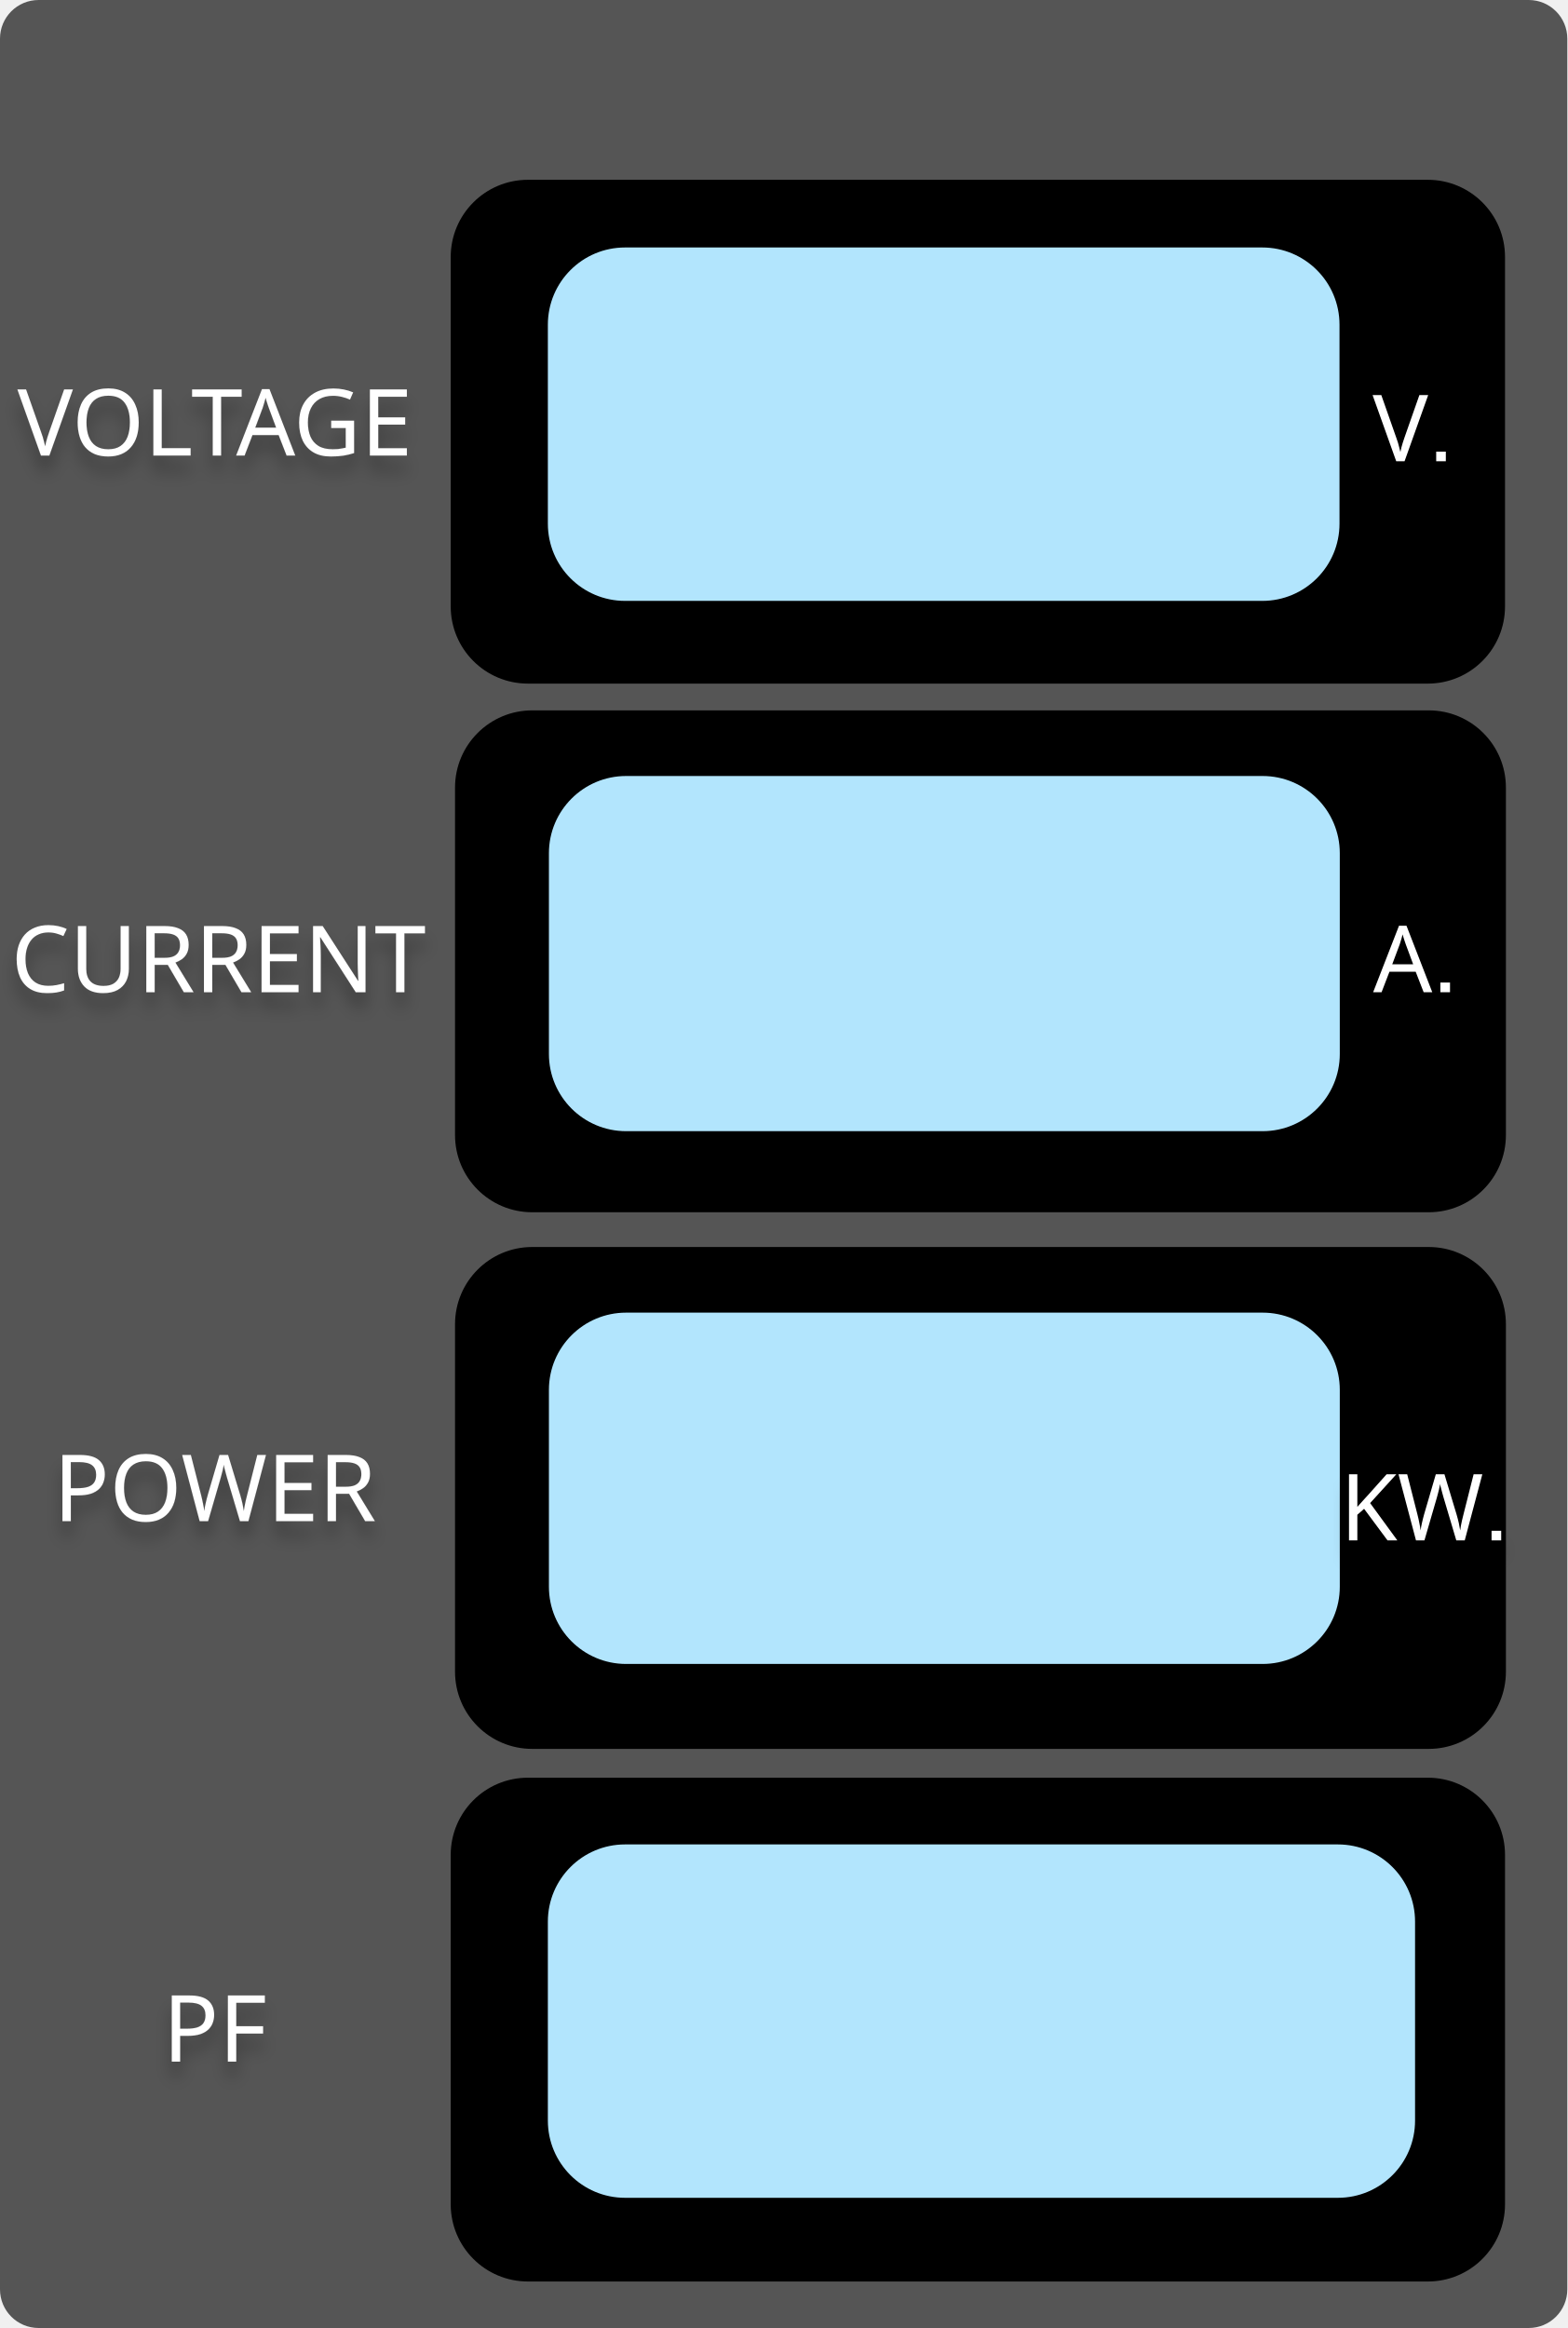
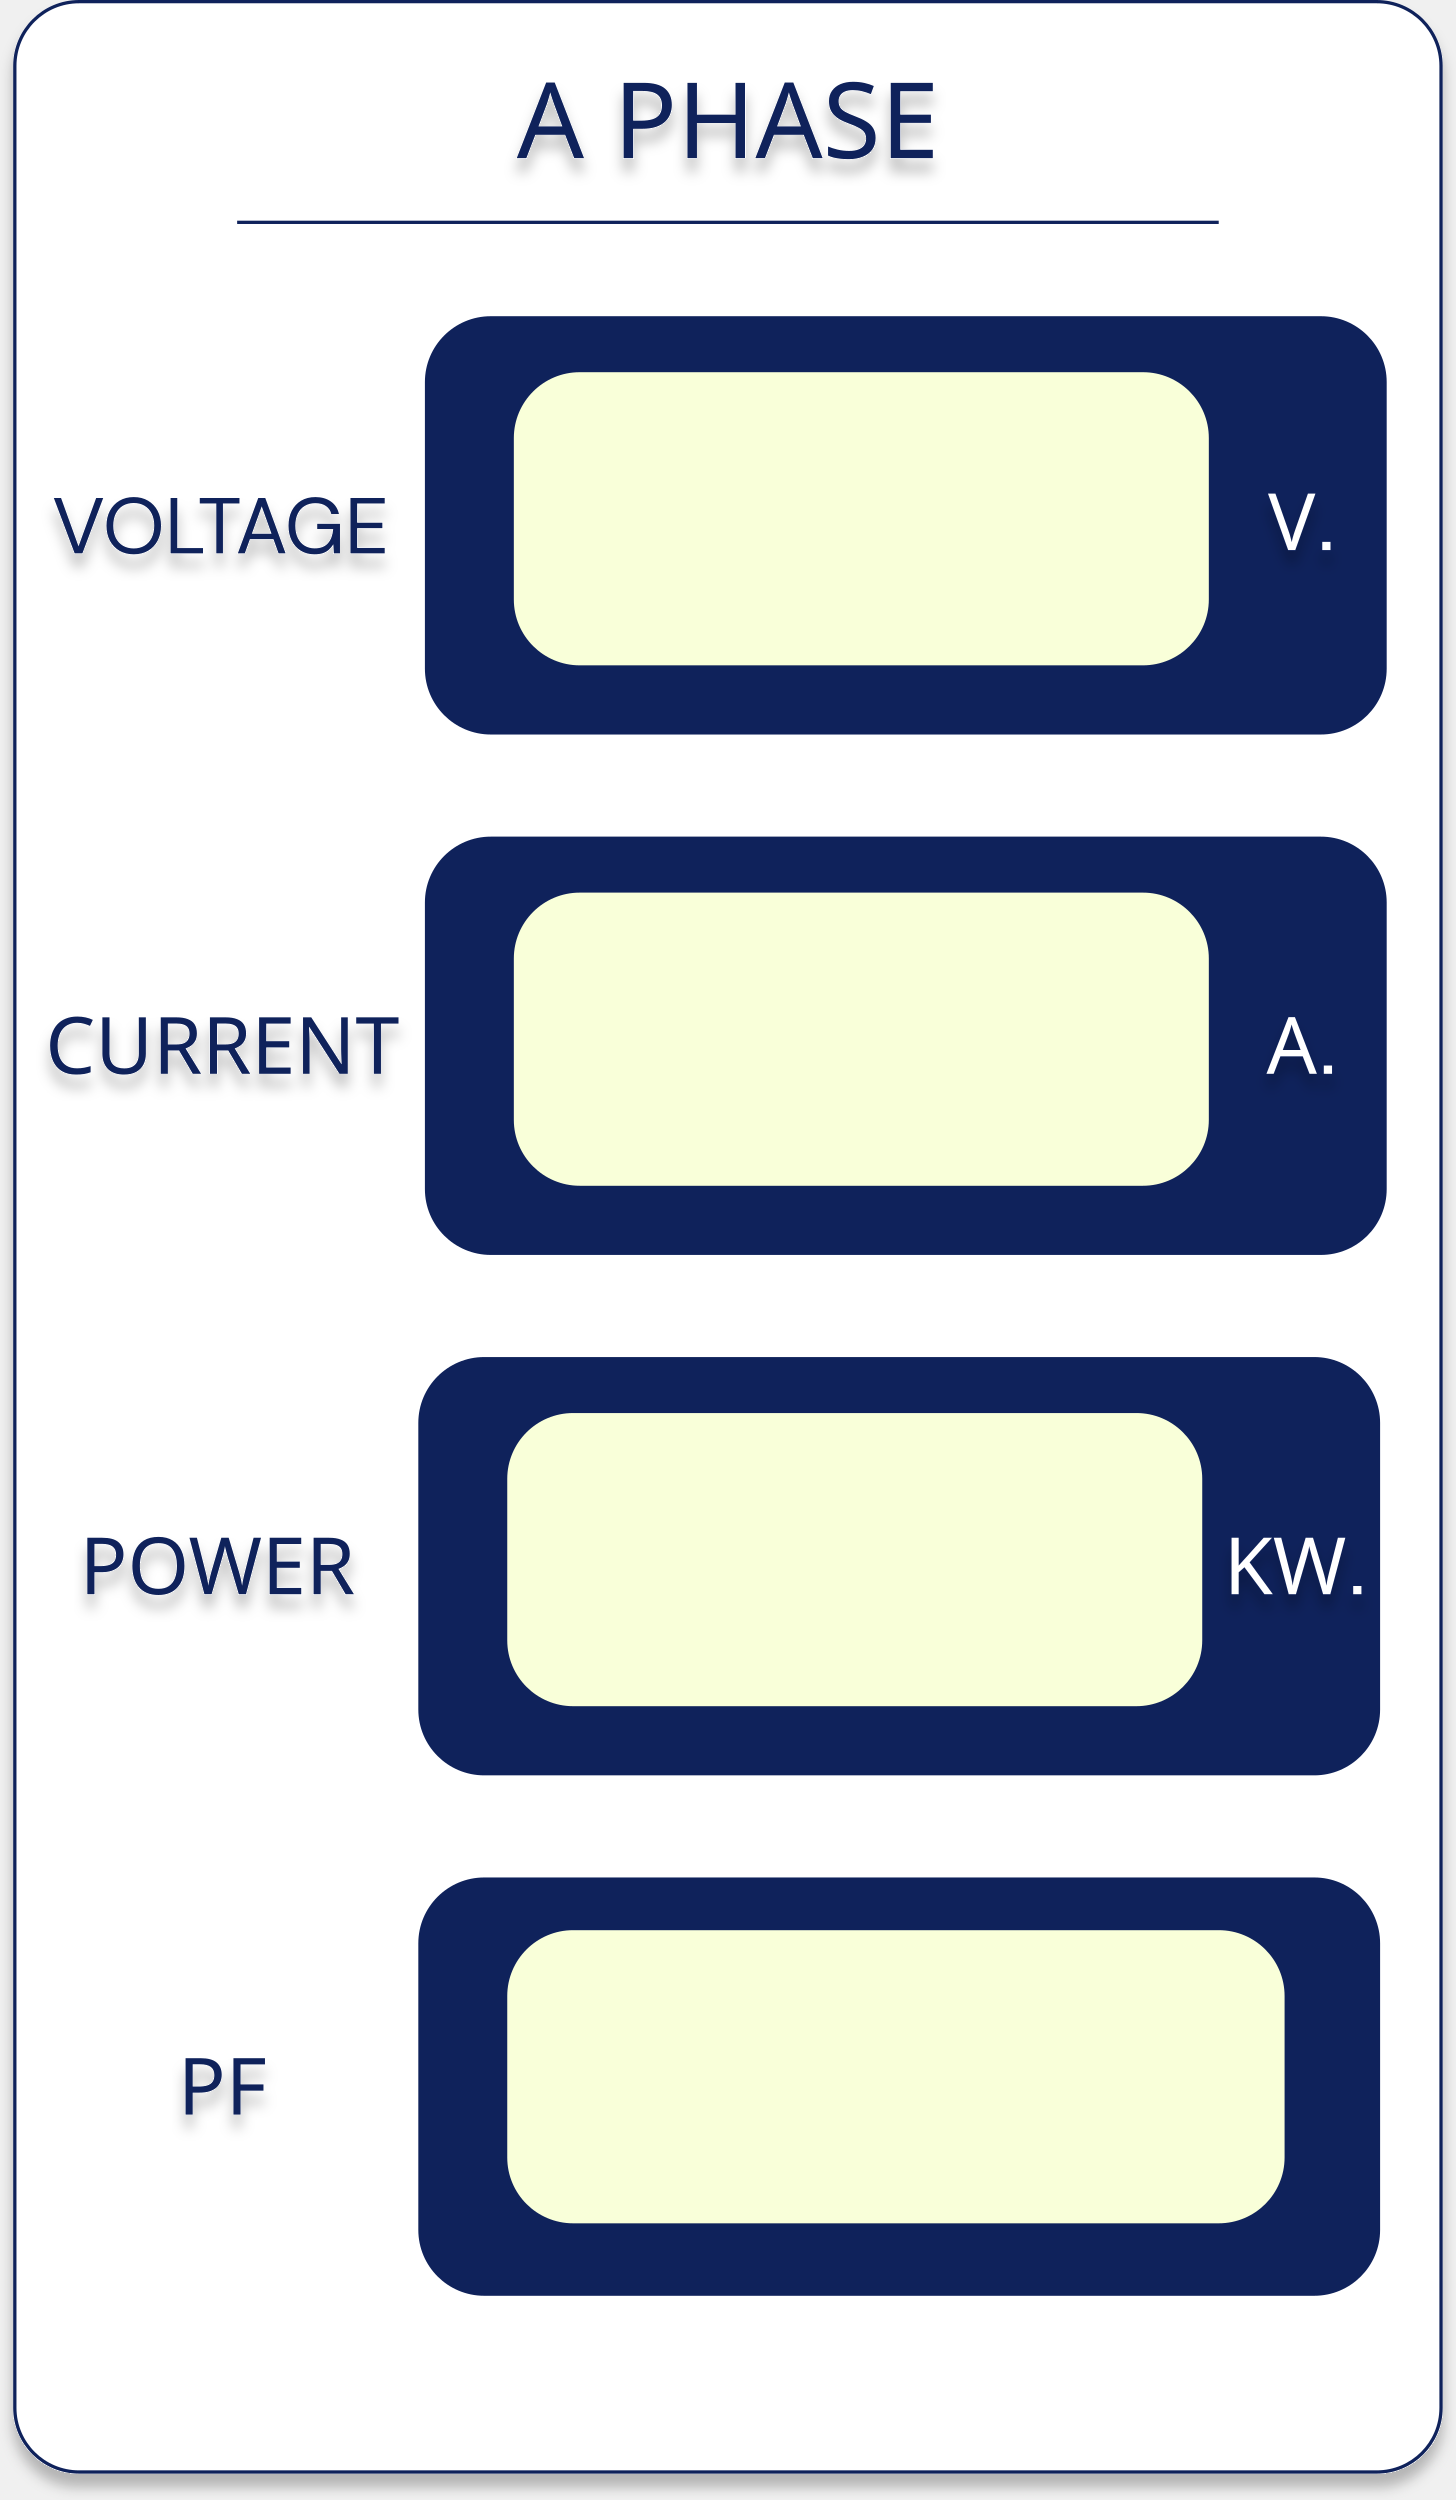
- <svg xmlns="http://www.w3.org/2000/svg" width="100%" height="100%" viewBox="0 0 406 603" fill="none">
-   <path d="M0 10C0 4.477 4.477 0 10 0H396C401.523 0 406 4.477 406 10V593C406 598.523 401.523 603 396 603H10C4.477 603 0 598.523 0 593V10Z" fill="#555555" />
-   <g filter="url(#filter0_d_31_63)">
-     <path d="M18.897 100.864L12.777 118H10.617L4.497 100.864H6.753L10.617 111.856C10.793 112.32 10.945 112.768 11.073 113.2C11.201 113.632 11.313 114.048 11.409 114.448C11.521 114.832 11.617 115.216 11.697 115.6C11.777 115.216 11.865 114.824 11.961 114.424C12.073 114.024 12.193 113.608 12.321 113.176C12.465 112.744 12.617 112.288 12.777 111.808L16.617 100.864H18.897ZM35.934 109.408C35.934 110.736 35.766 111.944 35.429 113.032C35.093 114.104 34.59 115.032 33.917 115.816C33.261 116.6 32.438 117.2 31.445 117.616C30.47 118.032 29.334 118.24 28.038 118.24C26.694 118.24 25.526 118.032 24.534 117.616C23.541 117.184 22.718 116.584 22.061 115.816C21.405 115.032 20.918 114.096 20.598 113.008C20.277 111.92 20.117 110.712 20.117 109.384C20.117 107.624 20.405 106.088 20.982 104.776C21.558 103.464 22.43 102.44 23.598 101.704C24.782 100.968 26.27 100.6 28.061 100.6C29.773 100.6 31.213 100.968 32.382 101.704C33.55 102.424 34.429 103.448 35.022 104.776C35.63 106.088 35.934 107.632 35.934 109.408ZM22.398 109.408C22.398 110.848 22.598 112.088 22.997 113.128C23.398 114.168 24.014 114.968 24.846 115.528C25.694 116.088 26.758 116.368 28.038 116.368C29.334 116.368 30.39 116.088 31.206 115.528C32.038 114.968 32.654 114.168 33.053 113.128C33.453 112.088 33.654 110.848 33.654 109.408C33.654 107.248 33.206 105.56 32.309 104.344C31.413 103.112 29.997 102.496 28.061 102.496C26.765 102.496 25.694 102.776 24.846 103.336C24.014 103.88 23.398 104.672 22.997 105.712C22.598 106.736 22.398 107.968 22.398 109.408ZM39.731 118V100.864H41.892V116.08H49.38V118H39.731ZM57.273 118H55.113V102.76H49.761V100.864H62.601V102.76H57.273V118ZM74.249 118L72.185 112.696H65.393L63.353 118H61.169L67.865 100.792H69.809L76.481 118H74.249ZM69.617 105.592C69.569 105.464 69.489 105.232 69.377 104.896C69.265 104.56 69.153 104.216 69.041 103.864C68.945 103.496 68.865 103.216 68.801 103.024C68.721 103.344 68.633 103.672 68.537 104.008C68.457 104.328 68.369 104.624 68.273 104.896C68.193 105.168 68.121 105.4 68.057 105.592L66.113 110.776H71.537L69.617 105.592ZM85.796 108.952H91.725V117.352C90.796 117.656 89.861 117.88 88.916 118.024C87.972 118.168 86.9 118.24 85.701 118.24C83.924 118.24 82.428 117.888 81.213 117.184C79.996 116.464 79.069 115.448 78.428 114.136C77.805 112.808 77.493 111.24 77.493 109.432C77.493 107.64 77.844 106.088 78.549 104.776C79.252 103.464 80.26 102.448 81.573 101.728C82.9 100.992 84.501 100.624 86.373 100.624C87.332 100.624 88.237 100.712 89.085 100.888C89.948 101.064 90.749 101.312 91.484 101.632L90.668 103.504C90.061 103.232 89.373 103 88.605 102.808C87.853 102.616 87.069 102.52 86.252 102.52C84.892 102.52 83.725 102.8 82.749 103.36C81.772 103.92 81.028 104.72 80.516 105.76C80.004 106.784 79.749 108.008 79.749 109.432C79.749 110.792 79.965 112 80.397 113.056C80.844 114.096 81.54 114.912 82.484 115.504C83.428 116.08 84.668 116.368 86.204 116.368C86.716 116.368 87.165 116.352 87.549 116.32C87.948 116.272 88.308 116.216 88.629 116.152C88.965 116.088 89.276 116.024 89.564 115.96V110.872H85.796V108.952ZM105.393 118H95.817V100.864H105.393V102.76H97.977V108.112H104.961V109.984H97.977V116.104H105.393V118Z" fill="white" />
+ <svg xmlns="http://www.w3.org/2000/svg" width="100%" height="100%" viewBox="0 0 442 759" fill="none">
+   <g filter="url(#filter0_d_39_52)">
+     <rect x="4" width="434" height="751" rx="20" fill="white" />
+     <rect x="4.5" y="0.5" width="433" height="750" rx="19.5" stroke="#0F225B" />
  </g>
-   <g filter="url(#filter1_d_31_63)">
-     <path d="M12.527 241.52C11.615 241.52 10.791 241.68 10.055 242C9.319 242.304 8.695 242.76 8.183 243.368C7.671 243.96 7.279 244.688 7.007 245.552C6.735 246.4 6.599 247.36 6.599 248.432C6.599 249.84 6.815 251.064 7.247 252.104C7.695 253.144 8.351 253.944 9.215 254.504C10.095 255.064 11.191 255.344 12.503 255.344C13.255 255.344 13.967 255.28 14.639 255.152C15.311 255.024 15.967 254.864 16.607 254.672V256.544C15.967 256.784 15.303 256.96 14.615 257.072C13.943 257.184 13.135 257.24 12.191 257.24C10.447 257.24 8.991 256.88 7.823 256.16C6.655 255.44 5.775 254.416 5.183 253.088C4.607 251.76 4.319 250.2 4.319 248.408C4.319 247.112 4.495 245.928 4.847 244.856C5.215 243.784 5.743 242.856 6.431 242.072C7.135 241.288 7.999 240.688 9.023 240.272C10.047 239.84 11.223 239.624 12.551 239.624C13.431 239.624 14.279 239.712 15.095 239.888C15.911 240.064 16.639 240.312 17.279 240.632L16.415 242.456C15.887 242.216 15.295 242 14.639 241.808C13.999 241.616 13.295 241.52 12.527 241.52ZM33.379 250.952C33.379 252.136 33.139 253.208 32.659 254.168C32.179 255.112 31.443 255.864 30.451 256.424C29.475 256.968 28.227 257.24 26.707 257.24C24.579 257.24 22.955 256.664 21.835 255.512C20.731 254.344 20.179 252.808 20.179 250.904V239.864H22.339V250.976C22.339 252.368 22.707 253.448 23.443 254.216C24.195 254.984 25.323 255.368 26.827 255.368C27.867 255.368 28.707 255.184 29.347 254.816C30.003 254.432 30.483 253.912 30.787 253.256C31.091 252.584 31.243 251.816 31.243 250.952V239.864H33.379V250.952ZM42.629 239.864C44.053 239.864 45.221 240.048 46.133 240.416C47.061 240.768 47.749 241.304 48.197 242.024C48.645 242.744 48.869 243.648 48.869 244.736C48.869 245.648 48.701 246.408 48.365 247.016C48.029 247.624 47.597 248.112 47.069 248.48C46.557 248.832 46.013 249.112 45.437 249.32L50.141 257H47.621L43.469 249.92H40.061V257H37.901V239.864H42.629ZM42.509 241.736H40.061V248.096H42.629C43.557 248.096 44.317 247.976 44.909 247.736C45.501 247.48 45.933 247.112 46.205 246.632C46.493 246.152 46.637 245.552 46.637 244.832C46.637 244.08 46.485 243.48 46.181 243.032C45.893 242.584 45.445 242.256 44.837 242.048C44.229 241.84 43.453 241.736 42.509 241.736ZM57.559 239.864C58.983 239.864 60.151 240.048 61.063 240.416C61.991 240.768 62.679 241.304 63.127 242.024C63.575 242.744 63.799 243.648 63.799 244.736C63.799 245.648 63.631 246.408 63.295 247.016C62.959 247.624 62.527 248.112 61.999 248.48C61.487 248.832 60.943 249.112 60.367 249.32L65.071 257H62.551L58.399 249.92H54.991V257H52.831V239.864H57.559ZM57.439 241.736H54.991V248.096H57.559C58.487 248.096 59.247 247.976 59.839 247.736C60.431 247.48 60.863 247.112 61.135 246.632C61.423 246.152 61.567 245.552 61.567 244.832C61.567 244.08 61.415 243.48 61.111 243.032C60.823 242.584 60.375 242.256 59.767 242.048C59.159 241.84 58.383 241.736 57.439 241.736ZM77.337 257H67.761V239.864H77.337V241.76H69.921V247.112H76.905V248.984H69.921V255.104H77.337V257ZM94.681 257H92.161L82.993 242.768H82.897C82.913 243.056 82.929 243.376 82.945 243.728C82.977 244.08 83.001 244.464 83.017 244.88C83.033 245.28 83.049 245.696 83.065 246.128C83.081 246.56 83.089 246.992 83.089 247.424V257H81.097V239.864H83.593L92.737 254.048H92.833C92.817 253.856 92.801 253.592 92.785 253.256C92.769 252.904 92.753 252.52 92.737 252.104C92.721 251.672 92.705 251.232 92.689 250.784C92.673 250.336 92.665 249.92 92.665 249.536V239.864H94.681V257ZM104.755 257H102.595V241.76H97.243V239.864H110.083V241.76H104.755V257Z" fill="white" />
+   <g filter="url(#filter1_d_39_52)">
+     <path d="M174.331 48L171.579 40.928H162.523L159.803 48H156.891L165.819 25.056H168.411L177.307 48H174.331ZM168.155 31.456C168.091 31.285 167.984 30.976 167.835 30.528C167.685 30.08 167.536 29.621 167.387 29.152C167.259 28.661 167.152 28.288 167.067 28.032C166.96 28.459 166.843 28.896 166.715 29.344C166.608 29.771 166.491 30.165 166.363 30.528C166.256 30.891 166.16 31.2 166.075 31.456L163.483 38.368H170.715L168.155 31.456ZM195.386 25.152C198.373 25.152 200.549 25.739 201.914 26.912C203.28 28.085 203.962 29.739 203.962 31.872C203.962 32.811 203.802 33.717 203.482 34.592C203.184 35.445 202.682 36.213 201.978 36.896C201.274 37.579 200.336 38.123 199.162 38.528C197.989 38.912 196.549 39.104 194.842 39.104H192.218V48H189.338V25.152H195.386ZM195.13 27.616H192.218V36.64H194.522C195.973 36.64 197.178 36.491 198.138 36.192C199.098 35.872 199.813 35.371 200.282 34.688C200.752 34.005 200.986 33.109 200.986 32C200.986 30.528 200.517 29.429 199.578 28.704C198.64 27.979 197.157 27.616 195.13 27.616ZM226.185 48H223.305V37.344H211.593V48H208.713V25.152H211.593V34.816H223.305V25.152H226.185V48ZM246.768 48L244.016 40.928H234.96L232.24 48H229.328L238.256 25.056H240.848L249.744 48H246.768ZM240.592 31.456C240.528 31.285 240.421 30.976 240.272 30.528C240.123 30.08 239.973 29.621 239.824 29.152C239.696 28.661 239.589 28.288 239.504 28.032C239.397 28.459 239.28 28.896 239.152 29.344C239.045 29.771 238.928 30.165 238.8 30.528C238.693 30.891 238.597 31.2 238.512 31.456L235.92 38.368H243.152L240.592 31.456ZM265.83 41.888C265.83 43.253 265.499 44.416 264.838 45.376C264.176 46.315 263.227 47.04 261.99 47.552C260.774 48.064 259.334 48.32 257.67 48.32C256.816 48.32 255.995 48.277 255.206 48.192C254.438 48.107 253.734 47.989 253.094 47.84C252.454 47.669 251.888 47.467 251.398 47.232V44.48C252.166 44.821 253.115 45.131 254.246 45.408C255.398 45.685 256.582 45.824 257.798 45.824C258.928 45.824 259.878 45.675 260.646 45.376C261.414 45.077 261.99 44.651 262.374 44.096C262.758 43.541 262.95 42.891 262.95 42.144C262.95 41.397 262.79 40.768 262.47 40.256C262.15 39.744 261.595 39.275 260.806 38.848C260.038 38.4 258.96 37.931 257.574 37.44C256.592 37.077 255.728 36.693 254.982 36.288C254.256 35.861 253.648 35.381 253.158 34.848C252.667 34.315 252.294 33.707 252.038 33.024C251.803 32.341 251.686 31.552 251.686 30.656C251.686 29.44 251.995 28.405 252.614 27.552C253.232 26.677 254.086 26.005 255.174 25.536C256.283 25.067 257.552 24.832 258.982 24.832C260.24 24.832 261.392 24.949 262.438 25.184C263.483 25.419 264.432 25.728 265.286 26.112L264.39 28.576C263.6 28.235 262.736 27.947 261.798 27.712C260.88 27.477 259.92 27.36 258.918 27.36C257.958 27.36 257.158 27.499 256.518 27.776C255.878 28.053 255.398 28.448 255.078 28.96C254.758 29.451 254.598 30.027 254.598 30.688C254.598 31.456 254.758 32.096 255.078 32.608C255.398 33.12 255.92 33.579 256.646 33.984C257.371 34.389 258.352 34.827 259.59 35.296C260.934 35.787 262.064 36.32 262.982 36.896C263.92 37.451 264.624 38.123 265.094 38.912C265.584 39.701 265.83 40.693 265.83 41.888ZM283.2 48H270.432V25.152H283.2V27.68H273.312V34.816H282.624V37.312H273.312V45.472H283.2V48Z" fill="#0F225B" />
  </g>
-   <g filter="url(#filter2_d_31_63)">
-     <path d="M49.037 516.864C51.277 516.864 52.909 517.304 53.933 518.184C54.957 519.064 55.469 520.304 55.469 521.904C55.469 522.608 55.349 523.288 55.109 523.944C54.885 524.584 54.509 525.16 53.981 525.672C53.453 526.184 52.749 526.592 51.869 526.896C50.989 527.184 49.909 527.328 48.629 527.328H46.661V534H44.501V516.864H49.037ZM48.845 518.712H46.661V525.48H48.389C49.477 525.48 50.381 525.368 51.101 525.144C51.821 524.904 52.357 524.528 52.709 524.016C53.061 523.504 53.237 522.832 53.237 522C53.237 520.896 52.885 520.072 52.181 519.528C51.477 518.984 50.365 518.712 48.845 518.712ZM61.192 534H59.032V516.864H68.608V518.76H61.192V524.832H68.152V526.728H61.192V534Z" fill="white" />
+   <g filter="url(#filter2_d_39_52)">
+     <path d="M22.664 168L16.352 151.2H18.536L23.84 165.864L29.192 151.2H31.328L25.016 168H22.664ZM40.607 168.288C38.959 168.288 37.511 167.928 36.263 167.208C35.031 166.472 34.063 165.456 33.359 164.16C32.671 162.848 32.327 161.328 32.327 159.6C32.327 157.888 32.671 156.384 33.359 155.088C34.063 153.776 35.031 152.752 36.263 152.016C37.511 151.28 38.959 150.912 40.607 150.912C42.271 150.912 43.719 151.28 44.951 152.016C46.199 152.752 47.167 153.776 47.855 155.088C48.543 156.384 48.887 157.888 48.887 159.6C48.887 161.328 48.543 162.848 47.855 164.16C47.167 165.456 46.199 166.472 44.951 167.208C43.719 167.928 42.271 168.288 40.607 168.288ZM40.607 166.512C41.839 166.512 42.919 166.24 43.847 165.696C44.791 165.136 45.519 164.344 46.031 163.32C46.559 162.28 46.823 161.04 46.823 159.6C46.823 158.16 46.559 156.928 46.031 155.904C45.519 154.864 44.791 154.072 43.847 153.528C42.919 152.984 41.839 152.712 40.607 152.712C39.375 152.712 38.287 152.984 37.343 153.528C36.415 154.072 35.687 154.864 35.159 155.904C34.647 156.928 34.391 158.16 34.391 159.6C34.391 161.04 34.647 162.28 35.159 163.32C35.687 164.344 36.415 165.136 37.343 165.696C38.287 166.24 39.375 166.512 40.607 166.512ZM51.795 168V151.2H53.812V166.392H61.636V168H51.795ZM65.669 168V152.856H60.653V151.2H72.701V152.856H67.685V168H65.669ZM72.208 168L78.4 151.2H80.536L86.704 168H84.568L79.456 153.72L74.32 168H72.208ZM75.04 163.68L75.616 162.048H83.224L83.8 163.68H75.04ZM95.465 168.288C93.897 168.288 92.521 167.928 91.337 167.208C90.153 166.472 89.233 165.456 88.577 164.16C87.921 162.864 87.593 161.352 87.593 159.624C87.593 157.912 87.921 156.4 88.577 155.088C89.249 153.776 90.193 152.752 91.409 152.016C92.641 151.28 94.089 150.912 95.753 150.912C97.641 150.912 99.217 151.368 100.481 152.28C101.745 153.176 102.553 154.432 102.905 156.048H100.577C100.353 155.04 99.825 154.24 98.993 153.648C98.161 153.056 97.081 152.76 95.753 152.76C94.521 152.76 93.441 153.04 92.513 153.6C91.601 154.144 90.897 154.928 90.401 155.952C89.905 156.976 89.657 158.2 89.657 159.624C89.657 161.048 89.905 162.28 90.401 163.32C90.897 164.344 91.585 165.128 92.465 165.672C93.361 166.216 94.385 166.488 95.537 166.488C97.329 166.488 98.681 165.96 99.593 164.904C100.505 163.848 101.025 162.416 101.153 160.608H96.305V159.024H103.217V168H101.369L101.201 165.24C100.801 165.896 100.337 166.456 99.809 166.92C99.297 167.368 98.689 167.712 97.985 167.952C97.281 168.176 96.441 168.288 95.465 168.288ZM106.405 168V151.2H116.797V152.856H108.421V158.712H116.077V160.344H108.421V166.344H116.797V168H106.405Z" fill="#0F225B" />
  </g>
-   <g filter="url(#filter3_d_31_63)">
-     <path d="M20.713 376.864C22.953 376.864 24.585 377.304 25.609 378.184C26.633 379.064 27.145 380.304 27.145 381.904C27.145 382.608 27.025 383.288 26.785 383.944C26.561 384.584 26.185 385.16 25.657 385.672C25.129 386.184 24.425 386.592 23.545 386.896C22.665 387.184 21.585 387.328 20.305 387.328H18.337V394H16.177V376.864H20.713ZM20.521 378.712H18.337V385.48H20.065C21.153 385.48 22.057 385.368 22.777 385.144C23.497 384.904 24.033 384.528 24.385 384.016C24.737 383.504 24.913 382.832 24.913 382C24.913 380.896 24.561 380.072 23.857 379.528C23.153 378.984 22.041 378.712 20.521 378.712ZM45.66 385.408C45.66 386.736 45.492 387.944 45.156 389.032C44.82 390.104 44.316 391.032 43.644 391.816C42.988 392.6 42.164 393.2 41.172 393.616C40.196 394.032 39.06 394.24 37.764 394.24C36.42 394.24 35.252 394.032 34.26 393.616C33.268 393.184 32.444 392.584 31.788 391.816C31.132 391.032 30.644 390.096 30.324 389.008C30.004 387.92 29.844 386.712 29.844 385.384C29.844 383.624 30.132 382.088 30.708 380.776C31.284 379.464 32.156 378.44 33.324 377.704C34.508 376.968 35.996 376.6 37.788 376.6C39.5 376.6 40.94 376.968 42.108 377.704C43.276 378.424 44.156 379.448 44.748 380.776C45.356 382.088 45.66 383.632 45.66 385.408ZM32.124 385.408C32.124 386.848 32.324 388.088 32.724 389.128C33.124 390.168 33.74 390.968 34.572 391.528C35.42 392.088 36.484 392.368 37.764 392.368C39.06 392.368 40.116 392.088 40.932 391.528C41.764 390.968 42.38 390.168 42.78 389.128C43.18 388.088 43.38 386.848 43.38 385.408C43.38 383.248 42.932 381.56 42.036 380.344C41.14 379.112 39.724 378.496 37.788 378.496C36.492 378.496 35.42 378.776 34.572 379.336C33.74 379.88 33.124 380.672 32.724 381.712C32.324 382.736 32.124 383.968 32.124 385.408ZM68.904 376.864L64.344 394H62.16L58.824 382.768C58.728 382.432 58.632 382.088 58.536 381.736C58.44 381.384 58.352 381.048 58.272 380.728C58.192 380.408 58.12 380.136 58.056 379.912C58.008 379.672 57.976 379.496 57.96 379.384C57.944 379.496 57.912 379.672 57.864 379.912C57.832 380.136 57.776 380.408 57.696 380.728C57.616 381.048 57.528 381.392 57.432 381.76C57.352 382.112 57.256 382.472 57.144 382.84L53.904 394H51.72L47.184 376.864H49.44L52.104 387.328C52.2 387.696 52.288 388.064 52.368 388.432C52.448 388.784 52.52 389.136 52.584 389.488C52.664 389.824 52.728 390.152 52.776 390.472C52.824 390.792 52.872 391.104 52.92 391.408C52.968 391.088 53.016 390.76 53.064 390.424C53.128 390.088 53.2 389.744 53.28 389.392C53.36 389.024 53.448 388.656 53.544 388.288C53.64 387.92 53.736 387.56 53.832 387.208L56.856 376.864H59.088L62.232 387.28C62.344 387.648 62.448 388.024 62.544 388.408C62.64 388.776 62.728 389.136 62.808 389.488C62.888 389.84 62.952 390.184 63 390.52C63.064 390.84 63.12 391.136 63.168 391.408C63.216 391.008 63.28 390.592 63.36 390.16C63.44 389.712 63.536 389.248 63.648 388.768C63.76 388.288 63.88 387.8 64.008 387.304L66.648 376.864H68.904ZM81.112 394H71.536V376.864H81.112V378.76H73.696V384.112H80.68V385.984H73.696V392.104H81.112V394ZM89.6 376.864C91.024 376.864 92.192 377.048 93.104 377.416C94.032 377.768 94.72 378.304 95.168 379.024C95.616 379.744 95.84 380.648 95.84 381.736C95.84 382.648 95.672 383.408 95.336 384.016C95 384.624 94.568 385.112 94.04 385.48C93.528 385.832 92.984 386.112 92.408 386.32L97.112 394H94.592L90.44 386.92H87.032V394H84.872V376.864H89.6ZM89.48 378.736H87.032V385.096H89.6C90.528 385.096 91.288 384.976 91.88 384.736C92.472 384.48 92.904 384.112 93.176 383.632C93.464 383.152 93.608 382.552 93.608 381.832C93.608 381.08 93.456 380.48 93.152 380.032C92.864 379.584 92.416 379.256 91.808 379.048C91.2 378.84 90.424 378.736 89.48 378.736Z" fill="white" />
+   <g filter="url(#filter3_d_39_52)">
+     <path d="M23.43 310.52C22.518 310.52 21.694 310.68 20.958 311C20.222 311.304 19.598 311.76 19.086 312.368C18.574 312.96 18.182 313.688 17.91 314.552C17.638 315.4 17.502 316.36 17.502 317.432C17.502 318.84 17.718 320.064 18.15 321.104C18.598 322.144 19.254 322.944 20.118 323.504C20.998 324.064 22.094 324.344 23.406 324.344C24.158 324.344 24.87 324.28 25.542 324.152C26.214 324.024 26.87 323.864 27.51 323.672V325.544C26.87 325.784 26.206 325.96 25.518 326.072C24.846 326.184 24.038 326.24 23.094 326.24C21.35 326.24 19.894 325.88 18.726 325.16C17.558 324.44 16.678 323.416 16.086 322.088C15.51 320.76 15.222 319.2 15.222 317.408C15.222 316.112 15.398 314.928 15.75 313.856C16.118 312.784 16.646 311.856 17.334 311.072C18.038 310.288 18.902 309.688 19.926 309.272C20.95 308.84 22.126 308.624 23.454 308.624C24.334 308.624 25.182 308.712 25.998 308.888C26.814 309.064 27.542 309.312 28.182 309.632L27.318 311.456C26.79 311.216 26.198 311 25.542 310.808C24.902 310.616 24.198 310.52 23.43 310.52ZM44.282 319.952C44.282 321.136 44.042 322.208 43.562 323.168C43.082 324.112 42.346 324.864 41.354 325.424C40.378 325.968 39.13 326.24 37.61 326.24C35.482 326.24 33.858 325.664 32.738 324.512C31.634 323.344 31.082 321.808 31.082 319.904V308.864H33.242V319.976C33.242 321.368 33.61 322.448 34.346 323.216C35.098 323.984 36.226 324.368 37.73 324.368C38.77 324.368 39.61 324.184 40.25 323.816C40.906 323.432 41.386 322.912 41.69 322.256C41.994 321.584 42.146 320.816 42.146 319.952V308.864H44.282V319.952ZM53.533 308.864C54.957 308.864 56.125 309.048 57.037 309.416C57.965 309.768 58.653 310.304 59.101 311.024C59.549 311.744 59.773 312.648 59.773 313.736C59.773 314.648 59.605 315.408 59.269 316.016C58.933 316.624 58.501 317.112 57.973 317.48C57.461 317.832 56.917 318.112 56.341 318.32L61.045 326H58.525L54.373 318.92H50.965V326H48.805V308.864H53.533ZM53.413 310.736H50.965V317.096H53.533C54.461 317.096 55.221 316.976 55.813 316.736C56.405 316.48 56.837 316.112 57.109 315.632C57.397 315.152 57.541 314.552 57.541 313.832C57.541 313.08 57.389 312.48 57.085 312.032C56.797 311.584 56.349 311.256 55.741 311.048C55.133 310.84 54.357 310.736 53.413 310.736ZM68.462 308.864C69.886 308.864 71.054 309.048 71.966 309.416C72.894 309.768 73.582 310.304 74.03 311.024C74.478 311.744 74.702 312.648 74.702 313.736C74.702 314.648 74.534 315.408 74.198 316.016C73.862 316.624 73.43 317.112 72.902 317.48C72.39 317.832 71.846 318.112 71.27 318.32L75.974 326H73.454L69.302 318.92H65.894V326H63.734V308.864H68.462ZM68.342 310.736H65.894V317.096H68.462C69.39 317.096 70.15 316.976 70.742 316.736C71.334 316.48 71.766 316.112 72.038 315.632C72.326 315.152 72.47 314.552 72.47 313.832C72.47 313.08 72.318 312.48 72.014 312.032C71.726 311.584 71.278 311.256 70.67 311.048C70.062 310.84 69.286 310.736 68.342 310.736ZM88.24 326H78.664V308.864H88.24V310.76H80.824V316.112H87.808V317.984H80.824V324.104H88.24V326ZM105.584 326H103.064L93.896 311.768H93.8C93.816 312.056 93.832 312.376 93.848 312.728C93.88 313.08 93.904 313.464 93.92 313.88C93.936 314.28 93.952 314.696 93.968 315.128C93.984 315.56 93.992 315.992 93.992 316.424V326H92V308.864H94.496L103.64 323.048H103.736C103.72 322.856 103.704 322.592 103.688 322.256C103.672 321.904 103.656 321.52 103.64 321.104C103.624 320.672 103.608 320.232 103.592 319.784C103.576 319.336 103.568 318.92 103.568 318.536V308.864H105.584V326ZM115.658 326H113.498V310.76H108.146V308.864H120.986V310.76H115.658V326Z" fill="#0F225B" />
  </g>
-   <rect x="116.752" y="46.57" width="273.114" height="130.497" rx="20" fill="black" />
-   <rect x="141.92" y="64.1" width="205.069" height="91.543" rx="20" fill="#B2E5FD" />
-   <g filter="url(#filter4_d_31_63)">
-     <path d="M369.962 102.336L363.842 119.472H361.682L355.562 102.336H357.818L361.682 113.328C361.858 113.792 362.01 114.24 362.138 114.672C362.266 115.104 362.378 115.52 362.474 115.92C362.586 116.304 362.682 116.688 362.762 117.072C362.842 116.688 362.93 116.296 363.026 115.896C363.138 115.496 363.258 115.08 363.386 114.648C363.53 114.216 363.682 113.76 363.842 113.28L367.682 102.336H369.962ZM374.534 116.976V119.472H372.038V116.976H374.534Z" fill="white" />
+   <g filter="url(#filter4_d_39_52)">
+     <path d="M60.876 624.864C63.116 624.864 64.748 625.304 65.772 626.184C66.796 627.064 67.308 628.304 67.308 629.904C67.308 630.608 67.188 631.288 66.948 631.944C66.724 632.584 66.348 633.16 65.82 633.672C65.292 634.184 64.588 634.592 63.708 634.896C62.828 635.184 61.748 635.328 60.468 635.328H58.5V642H56.34V624.864H60.876ZM60.684 626.712H58.5V633.48H60.228C61.316 633.48 62.22 633.368 62.94 633.144C63.66 632.904 64.196 632.528 64.548 632.016C64.9 631.504 65.076 630.832 65.076 630C65.076 628.896 64.724 628.072 64.02 627.528C63.316 626.984 62.204 626.712 60.684 626.712ZM73.031 642H70.871V624.864H80.447V626.76H73.031V632.832H79.991V634.728H73.031V642Z" fill="#0F225B" />
  </g>
-   <rect x="117.871" y="184" width="272.226" height="130" rx="20" fill="black" />
-   <rect x="142.193" y="201" width="204.871" height="92" rx="20" fill="#B2E5FD" />
-   <g filter="url(#filter5_d_31_63)">
-     <path d="M368.786 257L366.722 251.696H359.93L357.89 257H355.706L362.402 239.792H364.346L371.018 257H368.786ZM364.154 244.592C364.106 244.464 364.026 244.232 363.914 243.896C363.802 243.56 363.69 243.216 363.578 242.864C363.482 242.496 363.402 242.216 363.338 242.024C363.258 242.344 363.17 242.672 363.074 243.008C362.994 243.328 362.906 243.624 362.81 243.896C362.73 244.168 362.658 244.4 362.594 244.592L360.65 249.776H366.074L364.154 244.592ZM375.616 254.504V257H373.12V254.504H375.616Z" fill="white" />
+   <g filter="url(#filter5_d_39_52)">
+     <path d="M31.052 466.864C33.291 466.864 34.923 467.304 35.947 468.184C36.971 469.064 37.483 470.304 37.483 471.904C37.483 472.608 37.364 473.288 37.123 473.944C36.9 474.584 36.523 475.16 35.995 475.672C35.468 476.184 34.764 476.592 33.883 476.896C33.004 477.184 31.924 477.328 30.643 477.328H28.675V484H26.515V466.864H31.052ZM30.86 468.712H28.675V475.48H30.404C31.491 475.48 32.395 475.368 33.115 475.144C33.836 474.904 34.371 474.528 34.724 474.016C35.075 473.504 35.252 472.832 35.252 472C35.252 470.896 34.9 470.072 34.196 469.528C33.492 468.984 32.38 468.712 30.86 468.712ZM55.999 475.408C55.999 476.736 55.831 477.944 55.495 479.032C55.159 480.104 54.655 481.032 53.983 481.816C53.327 482.6 52.503 483.2 51.511 483.616C50.535 484.032 49.399 484.24 48.103 484.24C46.759 484.24 45.591 484.032 44.599 483.616C43.607 483.184 42.783 482.584 42.127 481.816C41.471 481.032 40.983 480.096 40.663 479.008C40.343 477.92 40.183 476.712 40.183 475.384C40.183 473.624 40.471 472.088 41.047 470.776C41.623 469.464 42.495 468.44 43.663 467.704C44.847 466.968 46.335 466.6 48.127 466.6C49.839 466.6 51.279 466.968 52.447 467.704C53.615 468.424 54.495 469.448 55.087 470.776C55.695 472.088 55.999 473.632 55.999 475.408ZM42.463 475.408C42.463 476.848 42.663 478.088 43.063 479.128C43.463 480.168 44.079 480.968 44.911 481.528C45.759 482.088 46.823 482.368 48.103 482.368C49.399 482.368 50.455 482.088 51.271 481.528C52.103 480.968 52.719 480.168 53.119 479.128C53.519 478.088 53.719 476.848 53.719 475.408C53.719 473.248 53.271 471.56 52.375 470.344C51.479 469.112 50.063 468.496 48.127 468.496C46.831 468.496 45.759 468.776 44.911 469.336C44.079 469.88 43.463 470.672 43.063 471.712C42.663 472.736 42.463 473.968 42.463 475.408ZM79.242 466.864L74.682 484H72.498L69.162 472.768C69.066 472.432 68.97 472.088 68.874 471.736C68.778 471.384 68.69 471.048 68.61 470.728C68.53 470.408 68.458 470.136 68.394 469.912C68.346 469.672 68.314 469.496 68.298 469.384C68.282 469.496 68.25 469.672 68.202 469.912C68.17 470.136 68.114 470.408 68.034 470.728C67.954 471.048 67.866 471.392 67.77 471.76C67.69 472.112 67.594 472.472 67.482 472.84L64.242 484H62.058L57.522 466.864H59.778L62.442 477.328C62.538 477.696 62.626 478.064 62.706 478.432C62.786 478.784 62.858 479.136 62.922 479.488C63.002 479.824 63.066 480.152 63.114 480.472C63.162 480.792 63.21 481.104 63.258 481.408C63.306 481.088 63.354 480.76 63.402 480.424C63.466 480.088 63.538 479.744 63.618 479.392C63.698 479.024 63.786 478.656 63.882 478.288C63.978 477.92 64.074 477.56 64.17 477.208L67.194 466.864H69.426L72.57 477.28C72.682 477.648 72.786 478.024 72.882 478.408C72.978 478.776 73.066 479.136 73.146 479.488C73.226 479.84 73.29 480.184 73.338 480.52C73.402 480.84 73.458 481.136 73.506 481.408C73.554 481.008 73.618 480.592 73.698 480.16C73.778 479.712 73.874 479.248 73.986 478.768C74.098 478.288 74.218 477.8 74.346 477.304L76.986 466.864H79.242ZM91.451 484H81.875V466.864H91.451V468.76H84.035V474.112H91.019V475.984H84.035V482.104H91.451V484ZM99.939 466.864C101.363 466.864 102.531 467.048 103.443 467.416C104.371 467.768 105.059 468.304 105.507 469.024C105.955 469.744 106.179 470.648 106.179 471.736C106.179 472.648 106.011 473.408 105.675 474.016C105.339 474.624 104.907 475.112 104.379 475.48C103.867 475.832 103.323 476.112 102.747 476.32L107.451 484H104.931L100.779 476.92H97.371V484H95.211V466.864H99.939ZM99.819 468.736H97.371V475.096H99.939C100.867 475.096 101.627 474.976 102.219 474.736C102.811 474.48 103.243 474.112 103.515 473.632C103.803 473.152 103.947 472.552 103.947 471.832C103.947 471.08 103.795 470.48 103.491 470.032C103.203 469.584 102.755 469.256 102.147 469.048C101.539 468.84 100.763 468.736 99.819 468.736Z" fill="#0F225B" />
  </g>
-   <rect x="117.871" y="323" width="272.226" height="130" rx="20" fill="black" />
-   <rect x="142.193" y="340" width="204.871" height="91" rx="20" fill="#B2E5FD" />
-   <g filter="url(#filter6_d_31_63)">
-     <path d="M361.979 399H359.435L353.363 390.816L351.611 392.352V399H349.451V381.864H351.611V390.312C352.091 389.768 352.579 389.224 353.075 388.68C353.571 388.136 354.067 387.592 354.563 387.048L359.195 381.864H361.715L354.923 389.328L361.979 399ZM383.99 381.864L379.43 399H377.246L373.91 387.768C373.814 387.432 373.718 387.088 373.622 386.736C373.526 386.384 373.438 386.048 373.358 385.728C373.278 385.408 373.206 385.136 373.142 384.912C373.094 384.672 373.062 384.496 373.046 384.384C373.03 384.496 372.998 384.672 372.95 384.912C372.918 385.136 372.862 385.408 372.782 385.728C372.702 386.048 372.614 386.392 372.518 386.76C372.438 387.112 372.342 387.472 372.23 387.84L368.99 399H366.806L362.27 381.864H364.526L367.19 392.328C367.286 392.696 367.374 393.064 367.454 393.432C367.534 393.784 367.606 394.136 367.67 394.488C367.75 394.824 367.814 395.152 367.862 395.472C367.91 395.792 367.958 396.104 368.006 396.408C368.054 396.088 368.102 395.76 368.15 395.424C368.214 395.088 368.286 394.744 368.366 394.392C368.446 394.024 368.534 393.656 368.63 393.288C368.726 392.92 368.822 392.56 368.918 392.208L371.942 381.864H374.174L377.318 392.28C377.43 392.648 377.534 393.024 377.63 393.408C377.726 393.776 377.814 394.136 377.894 394.488C377.974 394.84 378.038 395.184 378.086 395.52C378.15 395.84 378.206 396.136 378.254 396.408C378.302 396.008 378.366 395.592 378.446 395.16C378.526 394.712 378.622 394.248 378.734 393.768C378.846 393.288 378.966 392.8 379.094 392.304L381.734 381.864H383.99ZM388.876 396.504V399H386.38V396.504H388.876Z" fill="white" />
+   <rect x="129" y="96" width="292" height="127" rx="20" fill="#0F225B" />
+   <rect x="156" y="113" width="211" height="89" rx="20" fill="#F9FFD9" />
+   <rect x="127" y="412" width="292" height="127" rx="20" fill="#0F225B" />
+   <rect x="154" y="429" width="211" height="89" rx="20" fill="#F9FFD9" />
+   <rect x="127" y="570" width="292" height="127" rx="20" fill="#0F225B" />
+   <rect x="154" y="586" width="236" height="89" rx="20" fill="#F9FFD9" />
+   <rect x="129" y="254" width="292" height="127" rx="20" fill="#0F225B" />
+   <rect x="156" y="271" width="211" height="89" rx="20" fill="#F9FFD9" />
+   <g filter="url(#filter6_d_39_52)">
+     <path d="M399.365 149.864L393.245 167H391.085L384.965 149.864H387.221L391.085 160.856C391.261 161.32 391.413 161.768 391.541 162.2C391.669 162.632 391.781 163.048 391.877 163.448C391.989 163.832 392.085 164.216 392.165 164.6C392.245 164.216 392.333 163.824 392.429 163.424C392.541 163.024 392.661 162.608 392.789 162.176C392.933 161.744 393.085 161.288 393.245 160.808L397.085 149.864H399.365ZM403.938 164.504V167H401.441V164.504H403.938Z" fill="white" />
  </g>
-   <rect x="116.752" y="460.459" width="273.114" height="130.497" rx="20" fill="black" />
-   <rect x="141.92" y="477.743" width="224.643" height="91.534" rx="20" fill="#B2E5FD" />
+   <g filter="url(#filter7_d_39_52)">
+     <path d="M397.576 326L395.512 320.696H388.72L386.68 326H384.496L391.192 308.792H393.136L399.808 326H397.576ZM392.944 313.592C392.896 313.464 392.816 313.232 392.704 312.896C392.592 312.56 392.48 312.216 392.368 311.864C392.272 311.496 392.192 311.216 392.128 311.024C392.048 311.344 391.96 311.672 391.864 312.008C391.784 312.328 391.696 312.624 391.6 312.896C391.52 313.168 391.448 313.4 391.384 313.592L389.44 318.776H394.864L392.944 313.592ZM404.406 323.504V326H401.91V323.504H404.406Z" fill="white" />
+   </g>
+   <g filter="url(#filter8_d_39_52)">
+     <path d="M386.43 484H383.886L377.814 475.816L376.062 477.352V484H373.902V466.864H376.062V475.312C376.542 474.768 377.03 474.224 377.526 473.68C378.022 473.136 378.518 472.592 379.014 472.048L383.646 466.864H386.166L379.374 474.328L386.43 484ZM408.442 466.864L403.882 484H401.698L398.362 472.768C398.266 472.432 398.17 472.088 398.074 471.736C397.978 471.384 397.89 471.048 397.81 470.728C397.73 470.408 397.658 470.136 397.594 469.912C397.546 469.672 397.514 469.496 397.498 469.384C397.482 469.496 397.45 469.672 397.402 469.912C397.37 470.136 397.314 470.408 397.234 470.728C397.154 471.048 397.066 471.392 396.97 471.76C396.89 472.112 396.794 472.472 396.682 472.84L393.442 484H391.258L386.722 466.864H388.978L391.642 477.328C391.738 477.696 391.826 478.064 391.906 478.432C391.986 478.784 392.058 479.136 392.122 479.488C392.202 479.824 392.266 480.152 392.314 480.472C392.362 480.792 392.41 481.104 392.458 481.408C392.506 481.088 392.554 480.76 392.602 480.424C392.666 480.088 392.738 479.744 392.818 479.392C392.898 479.024 392.986 478.656 393.082 478.288C393.178 477.92 393.274 477.56 393.37 477.208L396.394 466.864H398.626L401.77 477.28C401.882 477.648 401.986 478.024 402.082 478.408C402.178 478.776 402.266 479.136 402.346 479.488C402.426 479.84 402.49 480.184 402.538 480.52C402.602 480.84 402.658 481.136 402.706 481.408C402.754 481.008 402.818 480.592 402.898 480.16C402.978 479.712 403.074 479.248 403.186 478.768C403.298 478.288 403.418 477.8 403.546 477.304L406.186 466.864H408.442ZM413.328 481.504V484H410.832V481.504H413.328Z" fill="white" />
+   </g>
+   <line x1="71.997" y1="67.5" x2="370.003" y2="67.5" stroke="#0F225B" />
  <defs>
-     <filter id="filter0_d_31_63" x="0.497" y="100.6" width="108.896" height="25.64" filterUnits="userSpaceOnUse" color-interpolation-filters="sRGB">
+     <filter id="filter0_d_39_52" x="0" y="0" width="442" height="759" filterUnits="userSpaceOnUse" color-interpolation-filters="sRGB">
      <feFlood flood-opacity="0" result="BackgroundImageFix" />
      <feColorMatrix in="SourceAlpha" type="matrix" values="0 0 0 0 0 0 0 0 0 0 0 0 0 0 0 0 0 0 127 0" result="hardAlpha" />
      <feOffset dy="4" />
      <feGaussianBlur stdDeviation="2" />
      <feComposite in2="hardAlpha" operator="out" />
      <feColorMatrix type="matrix" values="0 0 0 0 0 0 0 0 0 0 0 0 0 0 0 0 0 0 0.25 0" />
-       <feBlend mode="normal" in2="BackgroundImageFix" result="effect1_dropShadow_31_63" />
-       <feBlend mode="normal" in="SourceGraphic" in2="effect1_dropShadow_31_63" result="shape" />
+       <feBlend mode="normal" in2="BackgroundImageFix" result="effect1_dropShadow_39_52" />
+       <feBlend mode="normal" in="SourceGraphic" in2="effect1_dropShadow_39_52" result="shape" />
    </filter>
-     <filter id="filter1_d_31_63" x="0.319" y="239.624" width="113.764" height="25.616" filterUnits="userSpaceOnUse" color-interpolation-filters="sRGB">
+     <filter id="filter1_d_39_52" x="152.891" y="24.832" width="134.309" height="31.488" filterUnits="userSpaceOnUse" color-interpolation-filters="sRGB">
      <feFlood flood-opacity="0" result="BackgroundImageFix" />
      <feColorMatrix in="SourceAlpha" type="matrix" values="0 0 0 0 0 0 0 0 0 0 0 0 0 0 0 0 0 0 127 0" result="hardAlpha" />
      <feOffset dy="4" />
      <feGaussianBlur stdDeviation="2" />
      <feComposite in2="hardAlpha" operator="out" />
      <feColorMatrix type="matrix" values="0 0 0 0 0 0 0 0 0 0 0 0 0 0 0 0 0 0 0.25 0" />
-       <feBlend mode="normal" in2="BackgroundImageFix" result="effect1_dropShadow_31_63" />
-       <feBlend mode="normal" in="SourceGraphic" in2="effect1_dropShadow_31_63" result="shape" />
+       <feBlend mode="normal" in2="BackgroundImageFix" result="effect1_dropShadow_39_52" />
+       <feBlend mode="normal" in="SourceGraphic" in2="effect1_dropShadow_39_52" result="shape" />
    </filter>
-     <filter id="filter2_d_31_63" x="40.501" y="516.864" width="32.107" height="25.136" filterUnits="userSpaceOnUse" color-interpolation-filters="sRGB">
+     <filter id="filter2_d_39_52" x="12.552" y="150.912" width="108.024" height="25.376" filterUnits="userSpaceOnUse" color-interpolation-filters="sRGB">
      <feFlood flood-opacity="0" result="BackgroundImageFix" />
      <feColorMatrix in="SourceAlpha" type="matrix" values="0 0 0 0 0 0 0 0 0 0 0 0 0 0 0 0 0 0 127 0" result="hardAlpha" />
      <feOffset dy="4" />
      <feGaussianBlur stdDeviation="2" />
      <feComposite in2="hardAlpha" operator="out" />
      <feColorMatrix type="matrix" values="0 0 0 0 0 0 0 0 0 0 0 0 0 0 0 0 0 0 0.25 0" />
-       <feBlend mode="normal" in2="BackgroundImageFix" result="effect1_dropShadow_31_63" />
-       <feBlend mode="normal" in="SourceGraphic" in2="effect1_dropShadow_31_63" result="shape" />
+       <feBlend mode="normal" in2="BackgroundImageFix" result="effect1_dropShadow_39_52" />
+       <feBlend mode="normal" in="SourceGraphic" in2="effect1_dropShadow_39_52" result="shape" />
    </filter>
-     <filter id="filter3_d_31_63" x="12.177" y="376.6" width="88.935" height="25.64" filterUnits="userSpaceOnUse" color-interpolation-filters="sRGB">
+     <filter id="filter3_d_39_52" x="11.222" y="308.624" width="113.764" height="25.616" filterUnits="userSpaceOnUse" color-interpolation-filters="sRGB">
      <feFlood flood-opacity="0" result="BackgroundImageFix" />
      <feColorMatrix in="SourceAlpha" type="matrix" values="0 0 0 0 0 0 0 0 0 0 0 0 0 0 0 0 0 0 127 0" result="hardAlpha" />
      <feOffset dy="4" />
      <feGaussianBlur stdDeviation="2" />
      <feComposite in2="hardAlpha" operator="out" />
      <feColorMatrix type="matrix" values="0 0 0 0 0 0 0 0 0 0 0 0 0 0 0 0 0 0 0.25 0" />
-       <feBlend mode="normal" in2="BackgroundImageFix" result="effect1_dropShadow_31_63" />
-       <feBlend mode="normal" in="SourceGraphic" in2="effect1_dropShadow_31_63" result="shape" />
+       <feBlend mode="normal" in2="BackgroundImageFix" result="effect1_dropShadow_39_52" />
+       <feBlend mode="normal" in="SourceGraphic" in2="effect1_dropShadow_39_52" result="shape" />
    </filter>
-     <filter id="filter4_d_31_63" x="351.562" y="102.336" width="26.973" height="25.136" filterUnits="userSpaceOnUse" color-interpolation-filters="sRGB">
+     <filter id="filter4_d_39_52" x="52.34" y="624.864" width="32.107" height="25.136" filterUnits="userSpaceOnUse" color-interpolation-filters="sRGB">
      <feFlood flood-opacity="0" result="BackgroundImageFix" />
      <feColorMatrix in="SourceAlpha" type="matrix" values="0 0 0 0 0 0 0 0 0 0 0 0 0 0 0 0 0 0 127 0" result="hardAlpha" />
      <feOffset dy="4" />
      <feGaussianBlur stdDeviation="2" />
      <feComposite in2="hardAlpha" operator="out" />
      <feColorMatrix type="matrix" values="0 0 0 0 0 0 0 0 0 0 0 0 0 0 0 0 0 0 0.25 0" />
-       <feBlend mode="normal" in2="BackgroundImageFix" result="effect1_dropShadow_31_63" />
-       <feBlend mode="normal" in="SourceGraphic" in2="effect1_dropShadow_31_63" result="shape" />
+       <feBlend mode="normal" in2="BackgroundImageFix" result="effect1_dropShadow_39_52" />
+       <feBlend mode="normal" in="SourceGraphic" in2="effect1_dropShadow_39_52" result="shape" />
    </filter>
-     <filter id="filter5_d_31_63" x="351.706" y="239.792" width="27.91" height="25.208" filterUnits="userSpaceOnUse" color-interpolation-filters="sRGB">
+     <filter id="filter5_d_39_52" x="22.515" y="466.6" width="88.935" height="25.64" filterUnits="userSpaceOnUse" color-interpolation-filters="sRGB">
      <feFlood flood-opacity="0" result="BackgroundImageFix" />
      <feColorMatrix in="SourceAlpha" type="matrix" values="0 0 0 0 0 0 0 0 0 0 0 0 0 0 0 0 0 0 127 0" result="hardAlpha" />
      <feOffset dy="4" />
      <feGaussianBlur stdDeviation="2" />
      <feComposite in2="hardAlpha" operator="out" />
      <feColorMatrix type="matrix" values="0 0 0 0 0 0 0 0 0 0 0 0 0 0 0 0 0 0 0.25 0" />
-       <feBlend mode="normal" in2="BackgroundImageFix" result="effect1_dropShadow_31_63" />
-       <feBlend mode="normal" in="SourceGraphic" in2="effect1_dropShadow_31_63" result="shape" />
+       <feBlend mode="normal" in2="BackgroundImageFix" result="effect1_dropShadow_39_52" />
+       <feBlend mode="normal" in="SourceGraphic" in2="effect1_dropShadow_39_52" result="shape" />
    </filter>
-     <filter id="filter6_d_31_63" x="345.451" y="381.864" width="47.426" height="25.136" filterUnits="userSpaceOnUse" color-interpolation-filters="sRGB">
+     <filter id="filter6_d_39_52" x="380.965" y="149.864" width="26.973" height="25.136" filterUnits="userSpaceOnUse" color-interpolation-filters="sRGB">
      <feFlood flood-opacity="0" result="BackgroundImageFix" />
      <feColorMatrix in="SourceAlpha" type="matrix" values="0 0 0 0 0 0 0 0 0 0 0 0 0 0 0 0 0 0 127 0" result="hardAlpha" />
      <feOffset dy="4" />
      <feGaussianBlur stdDeviation="2" />
      <feComposite in2="hardAlpha" operator="out" />
      <feColorMatrix type="matrix" values="0 0 0 0 0 0 0 0 0 0 0 0 0 0 0 0 0 0 0.25 0" />
-       <feBlend mode="normal" in2="BackgroundImageFix" result="effect1_dropShadow_31_63" />
-       <feBlend mode="normal" in="SourceGraphic" in2="effect1_dropShadow_31_63" result="shape" />
+       <feBlend mode="normal" in2="BackgroundImageFix" result="effect1_dropShadow_39_52" />
+       <feBlend mode="normal" in="SourceGraphic" in2="effect1_dropShadow_39_52" result="shape" />
+     </filter>
+     <filter id="filter7_d_39_52" x="380.496" y="308.792" width="27.91" height="25.208" filterUnits="userSpaceOnUse" color-interpolation-filters="sRGB">
+       <feFlood flood-opacity="0" result="BackgroundImageFix" />
+       <feColorMatrix in="SourceAlpha" type="matrix" values="0 0 0 0 0 0 0 0 0 0 0 0 0 0 0 0 0 0 127 0" result="hardAlpha" />
+       <feOffset dy="4" />
+       <feGaussianBlur stdDeviation="2" />
+       <feComposite in2="hardAlpha" operator="out" />
+       <feColorMatrix type="matrix" values="0 0 0 0 0 0 0 0 0 0 0 0 0 0 0 0 0 0 0.25 0" />
+       <feBlend mode="normal" in2="BackgroundImageFix" result="effect1_dropShadow_39_52" />
+       <feBlend mode="normal" in="SourceGraphic" in2="effect1_dropShadow_39_52" result="shape" />
+     </filter>
+     <filter id="filter8_d_39_52" x="369.902" y="466.864" width="47.426" height="25.136" filterUnits="userSpaceOnUse" color-interpolation-filters="sRGB">
+       <feFlood flood-opacity="0" result="BackgroundImageFix" />
+       <feColorMatrix in="SourceAlpha" type="matrix" values="0 0 0 0 0 0 0 0 0 0 0 0 0 0 0 0 0 0 127 0" result="hardAlpha" />
+       <feOffset dy="4" />
+       <feGaussianBlur stdDeviation="2" />
+       <feComposite in2="hardAlpha" operator="out" />
+       <feColorMatrix type="matrix" values="0 0 0 0 0 0 0 0 0 0 0 0 0 0 0 0 0 0 0.25 0" />
+       <feBlend mode="normal" in2="BackgroundImageFix" result="effect1_dropShadow_39_52" />
+       <feBlend mode="normal" in="SourceGraphic" in2="effect1_dropShadow_39_52" result="shape" />
    </filter>
  </defs>
</svg>
